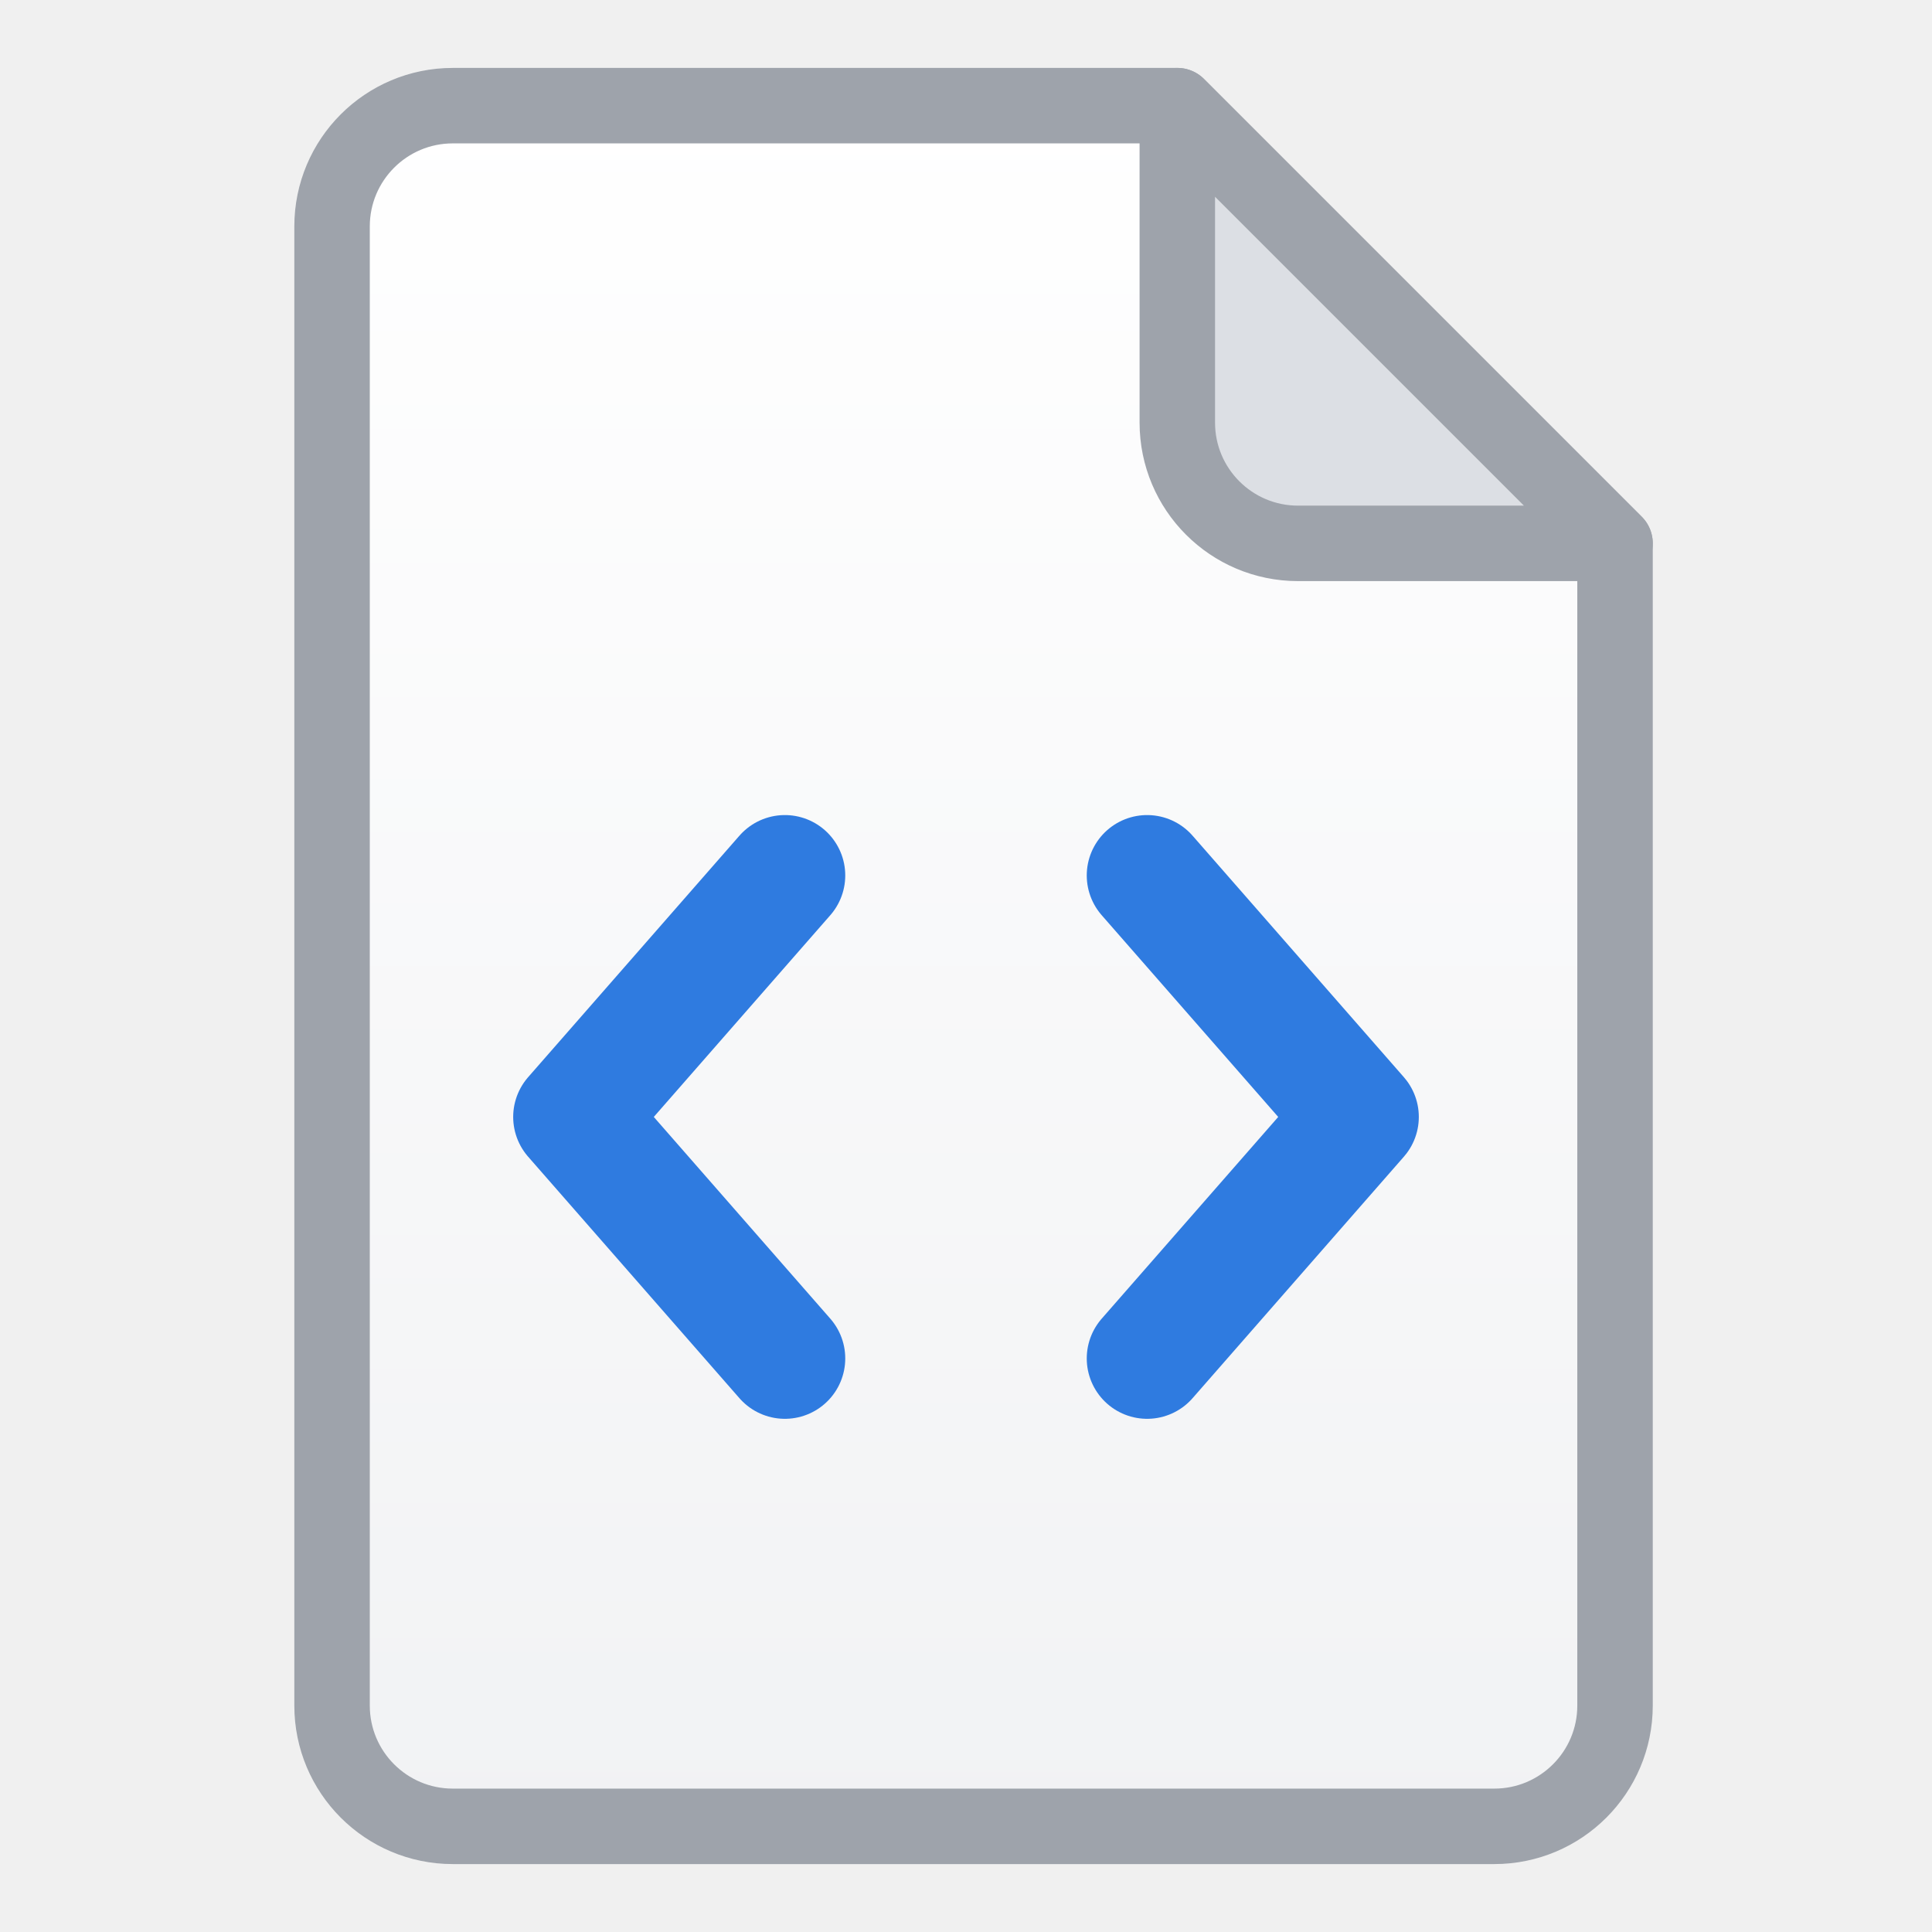
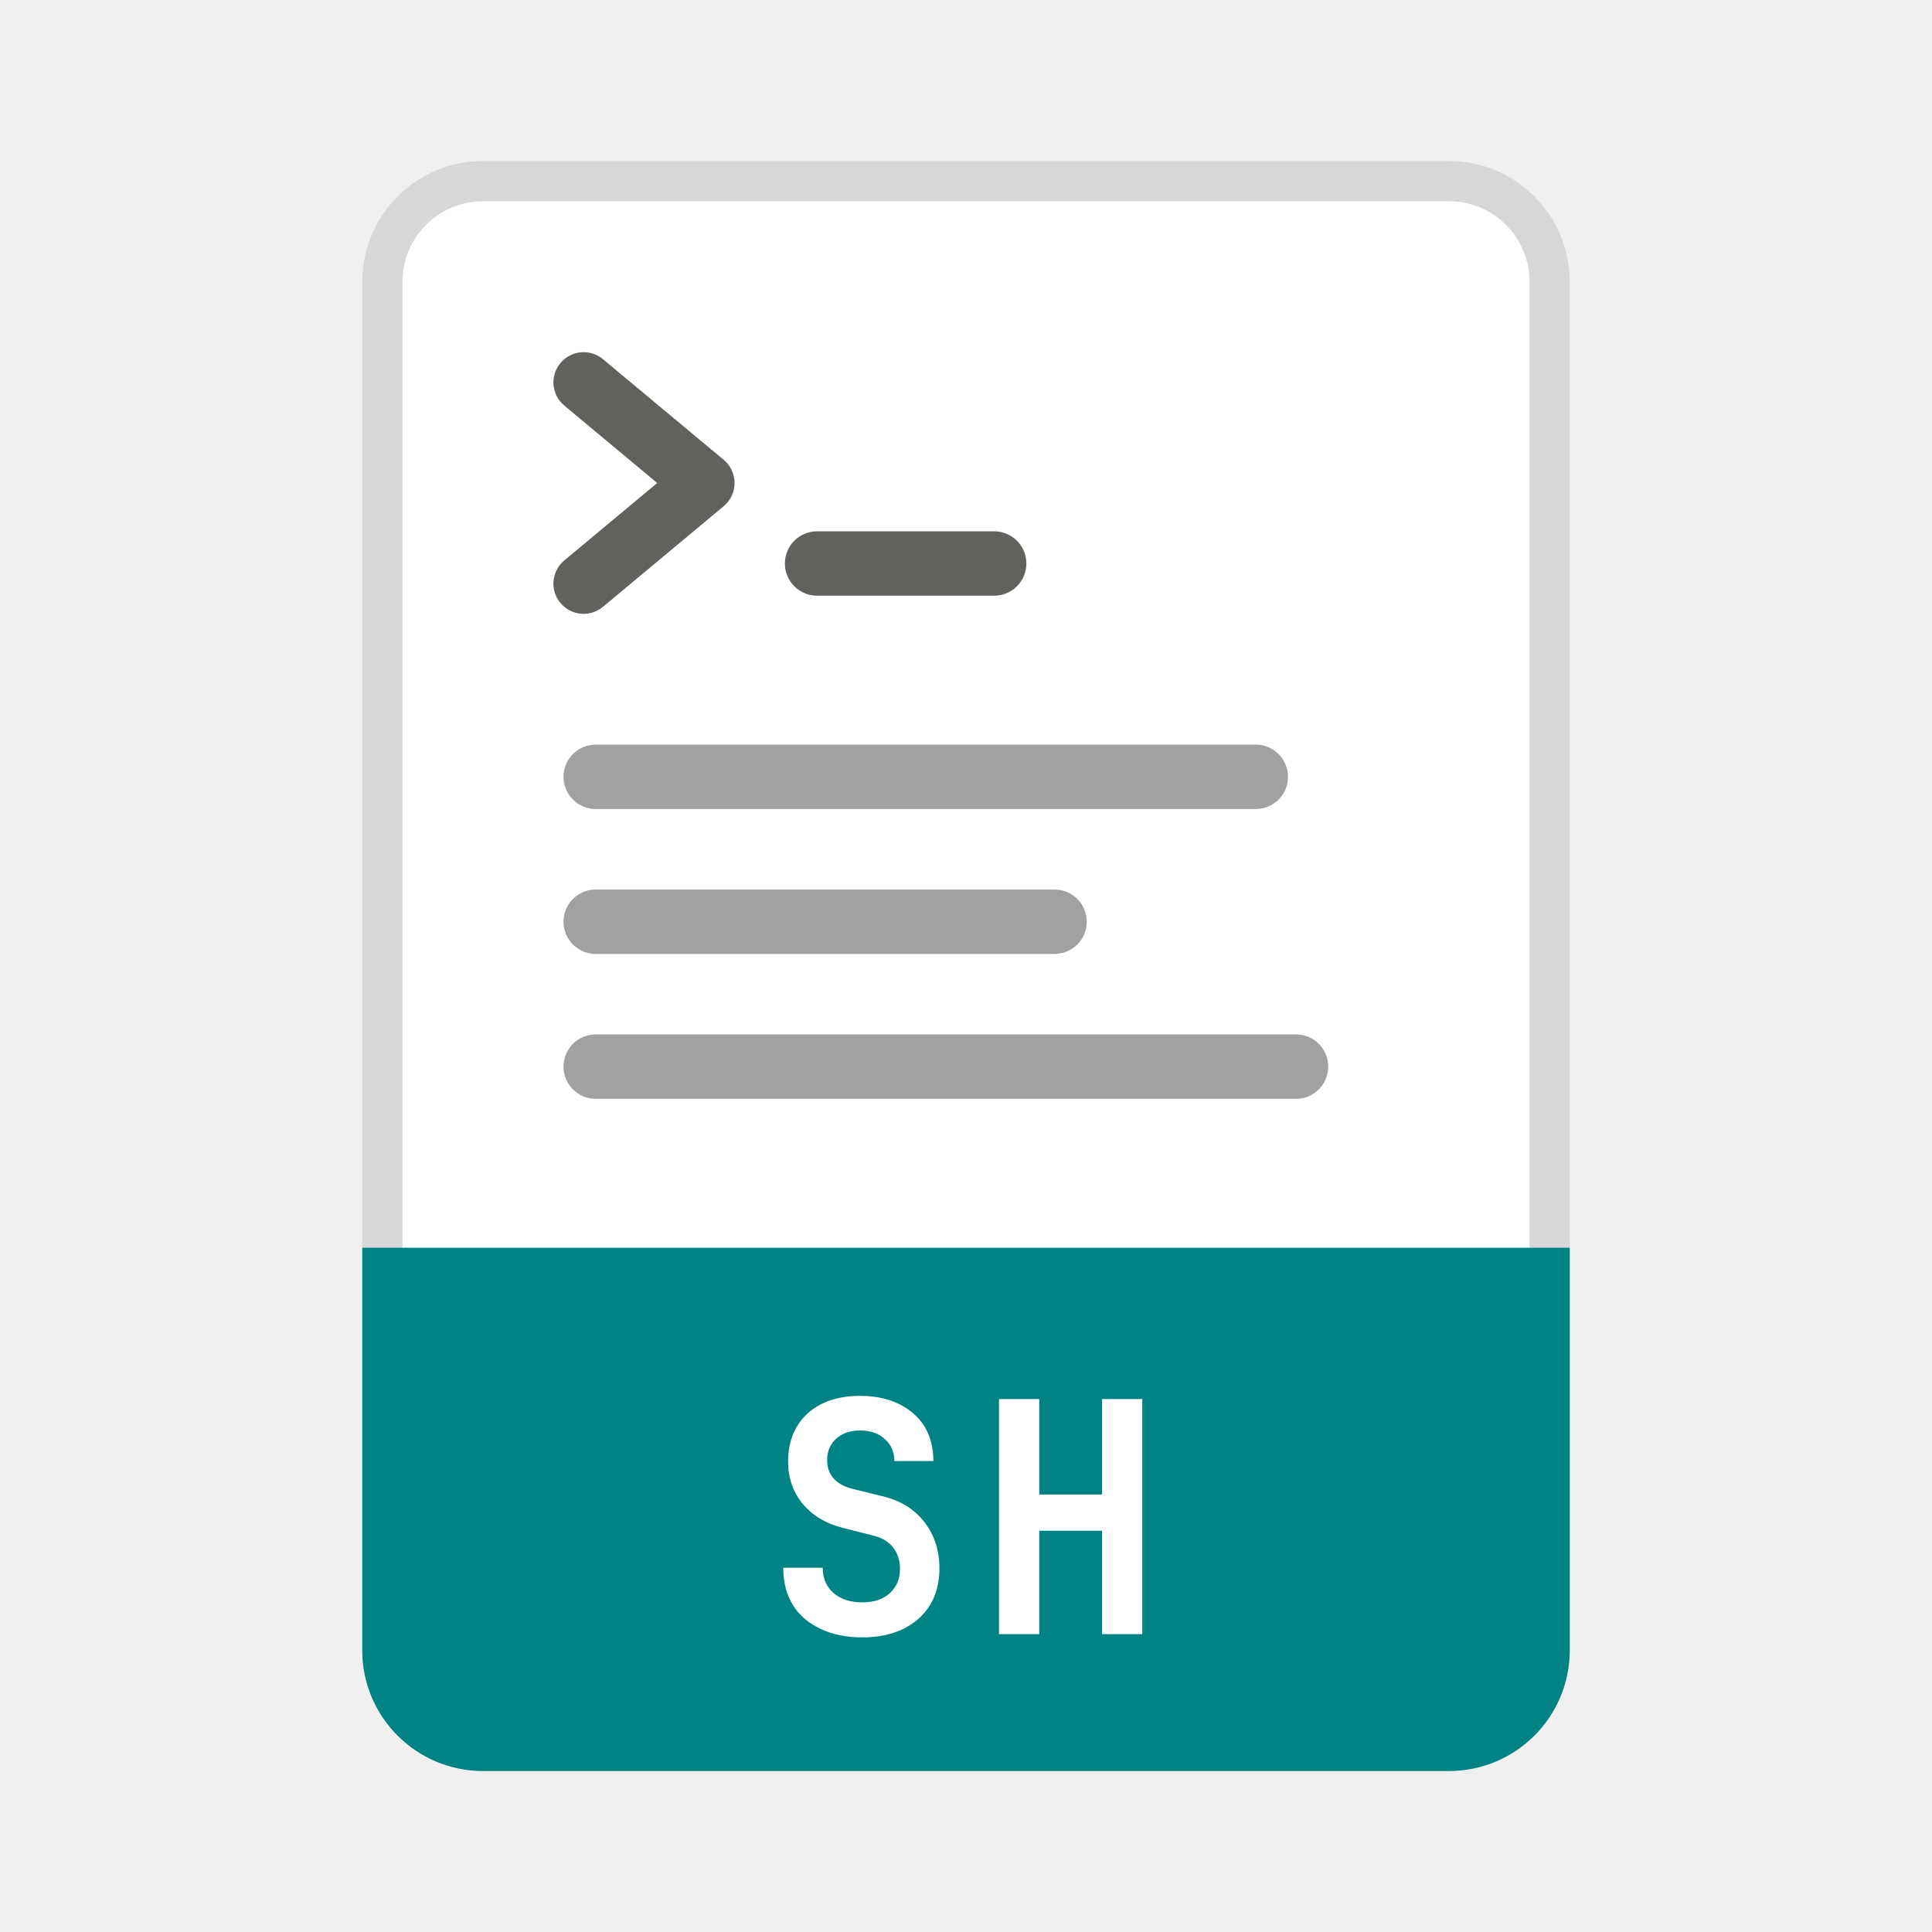
- <svg xmlns="http://www.w3.org/2000/svg" width="128" height="128" viewBox="0 0 128 128">
-   <defs>
-     <linearGradient id="page" x1="0" y1="0" x2="0" y2="1">
-       <stop offset="0" stop-color="#FFFFFF" />
-       <stop offset="1" stop-color="#F1F2F4" />
-     </linearGradient>
-   </defs>
-   <path d="M30 7 H78 L107 36 V113 A8 8 0 0 1 99 121 H30 A8 8 0 0 1 22 113 V15 A8 8 0 0 1 30 7 Z" fill="url(#page)" stroke="#9EA3AB" stroke-width="5" stroke-linejoin="round" />
-   <path d="M78 7 V28 A8 8 0 0 0 86 36 H107 Z" fill="#DCDFE4" stroke="#9EA3AB" stroke-width="5" stroke-linejoin="round" />
-   <g fill="none" stroke="#2F7BE0" stroke-width="8" stroke-linecap="round" stroke-linejoin="round">
-     <path d="M52 58 L38 74 L52 90" />
-     <path d="M76 58 L90 74 L76 90" />
-   </g>
+ <svg xmlns="http://www.w3.org/2000/svg" width="48" height="48" viewBox="0 0 48 48">
+   <rect x="9" y="4" width="30" height="40" rx="3" fill="#FFFFFF" />
+   <rect x="9.5" y="4.5" width="29" height="39" rx="2.5" fill="none" stroke="#000000" stroke-opacity="0.16" stroke-width="1" />
+   <path d="M14.5 9.5l3 2.5-3 2.5" fill="none" stroke="#201E1A" stroke-width="1.5" stroke-linecap="round" stroke-linejoin="round" opacity="0.7" />
+   <rect x="19.5" y="13.2" width="6" height="1.6" rx="0.8" fill="#201E1A" opacity="0.7" />
+   <rect x="14" y="18.5" width="18" height="1.6" rx="0.8" fill="#201E1A" opacity="0.42" />
+   <rect x="14" y="22.1" width="13" height="1.6" rx="0.8" fill="#201E1A" opacity="0.42" />
+   <rect x="14" y="25.7" width="19" height="1.6" rx="0.8" fill="#201E1A" opacity="0.42" />
+   <path d="M9 31H39V41a3 3 0 0 1-3 3H12a3 3 0 0 1-3-3Z" fill="#008384" />
+   <path d="M21.42 40.68Q20.83 40.68 20.39 40.47Q19.94 40.26 19.70 39.88Q19.46 39.49 19.46 38.95L20.44 38.95Q20.44 39.34 20.71 39.58Q20.98 39.81 21.42 39.81Q21.86 39.81 22.11 39.58Q22.36 39.35 22.36 38.97Q22.36 38.68 22.20 38.46Q22.03 38.24 21.73 38.16L20.94 37.96Q20.31 37.80 19.94 37.36Q19.58 36.92 19.58 36.31Q19.58 35.57 20.06 35.12Q20.55 34.68 21.37 34.68Q21.92 34.68 22.33 34.88Q22.74 35.08 22.97 35.44Q23.19 35.81 23.19 36.30L22.22 36.30Q22.22 35.96 21.98 35.75Q21.75 35.54 21.37 35.54Q20.99 35.54 20.77 35.75Q20.55 35.95 20.55 36.28Q20.55 36.55 20.71 36.73Q20.86 36.90 21.14 36.98L21.95 37.18Q22.60 37.34 22.97 37.82Q23.34 38.30 23.34 38.97Q23.34 39.49 23.11 39.87Q22.87 40.26 22.44 40.47Q22.01 40.68 21.42 40.68ZM24.82 40.60L24.82 34.76L25.82 34.76L25.82 37.13L27.38 37.13L27.38 34.76L28.38 34.76L28.38 40.60L27.38 40.60L27.38 38.03L25.82 38.03L25.82 40.60L24.82 40.60Z" fill="#FFFFFF" />
</svg>
